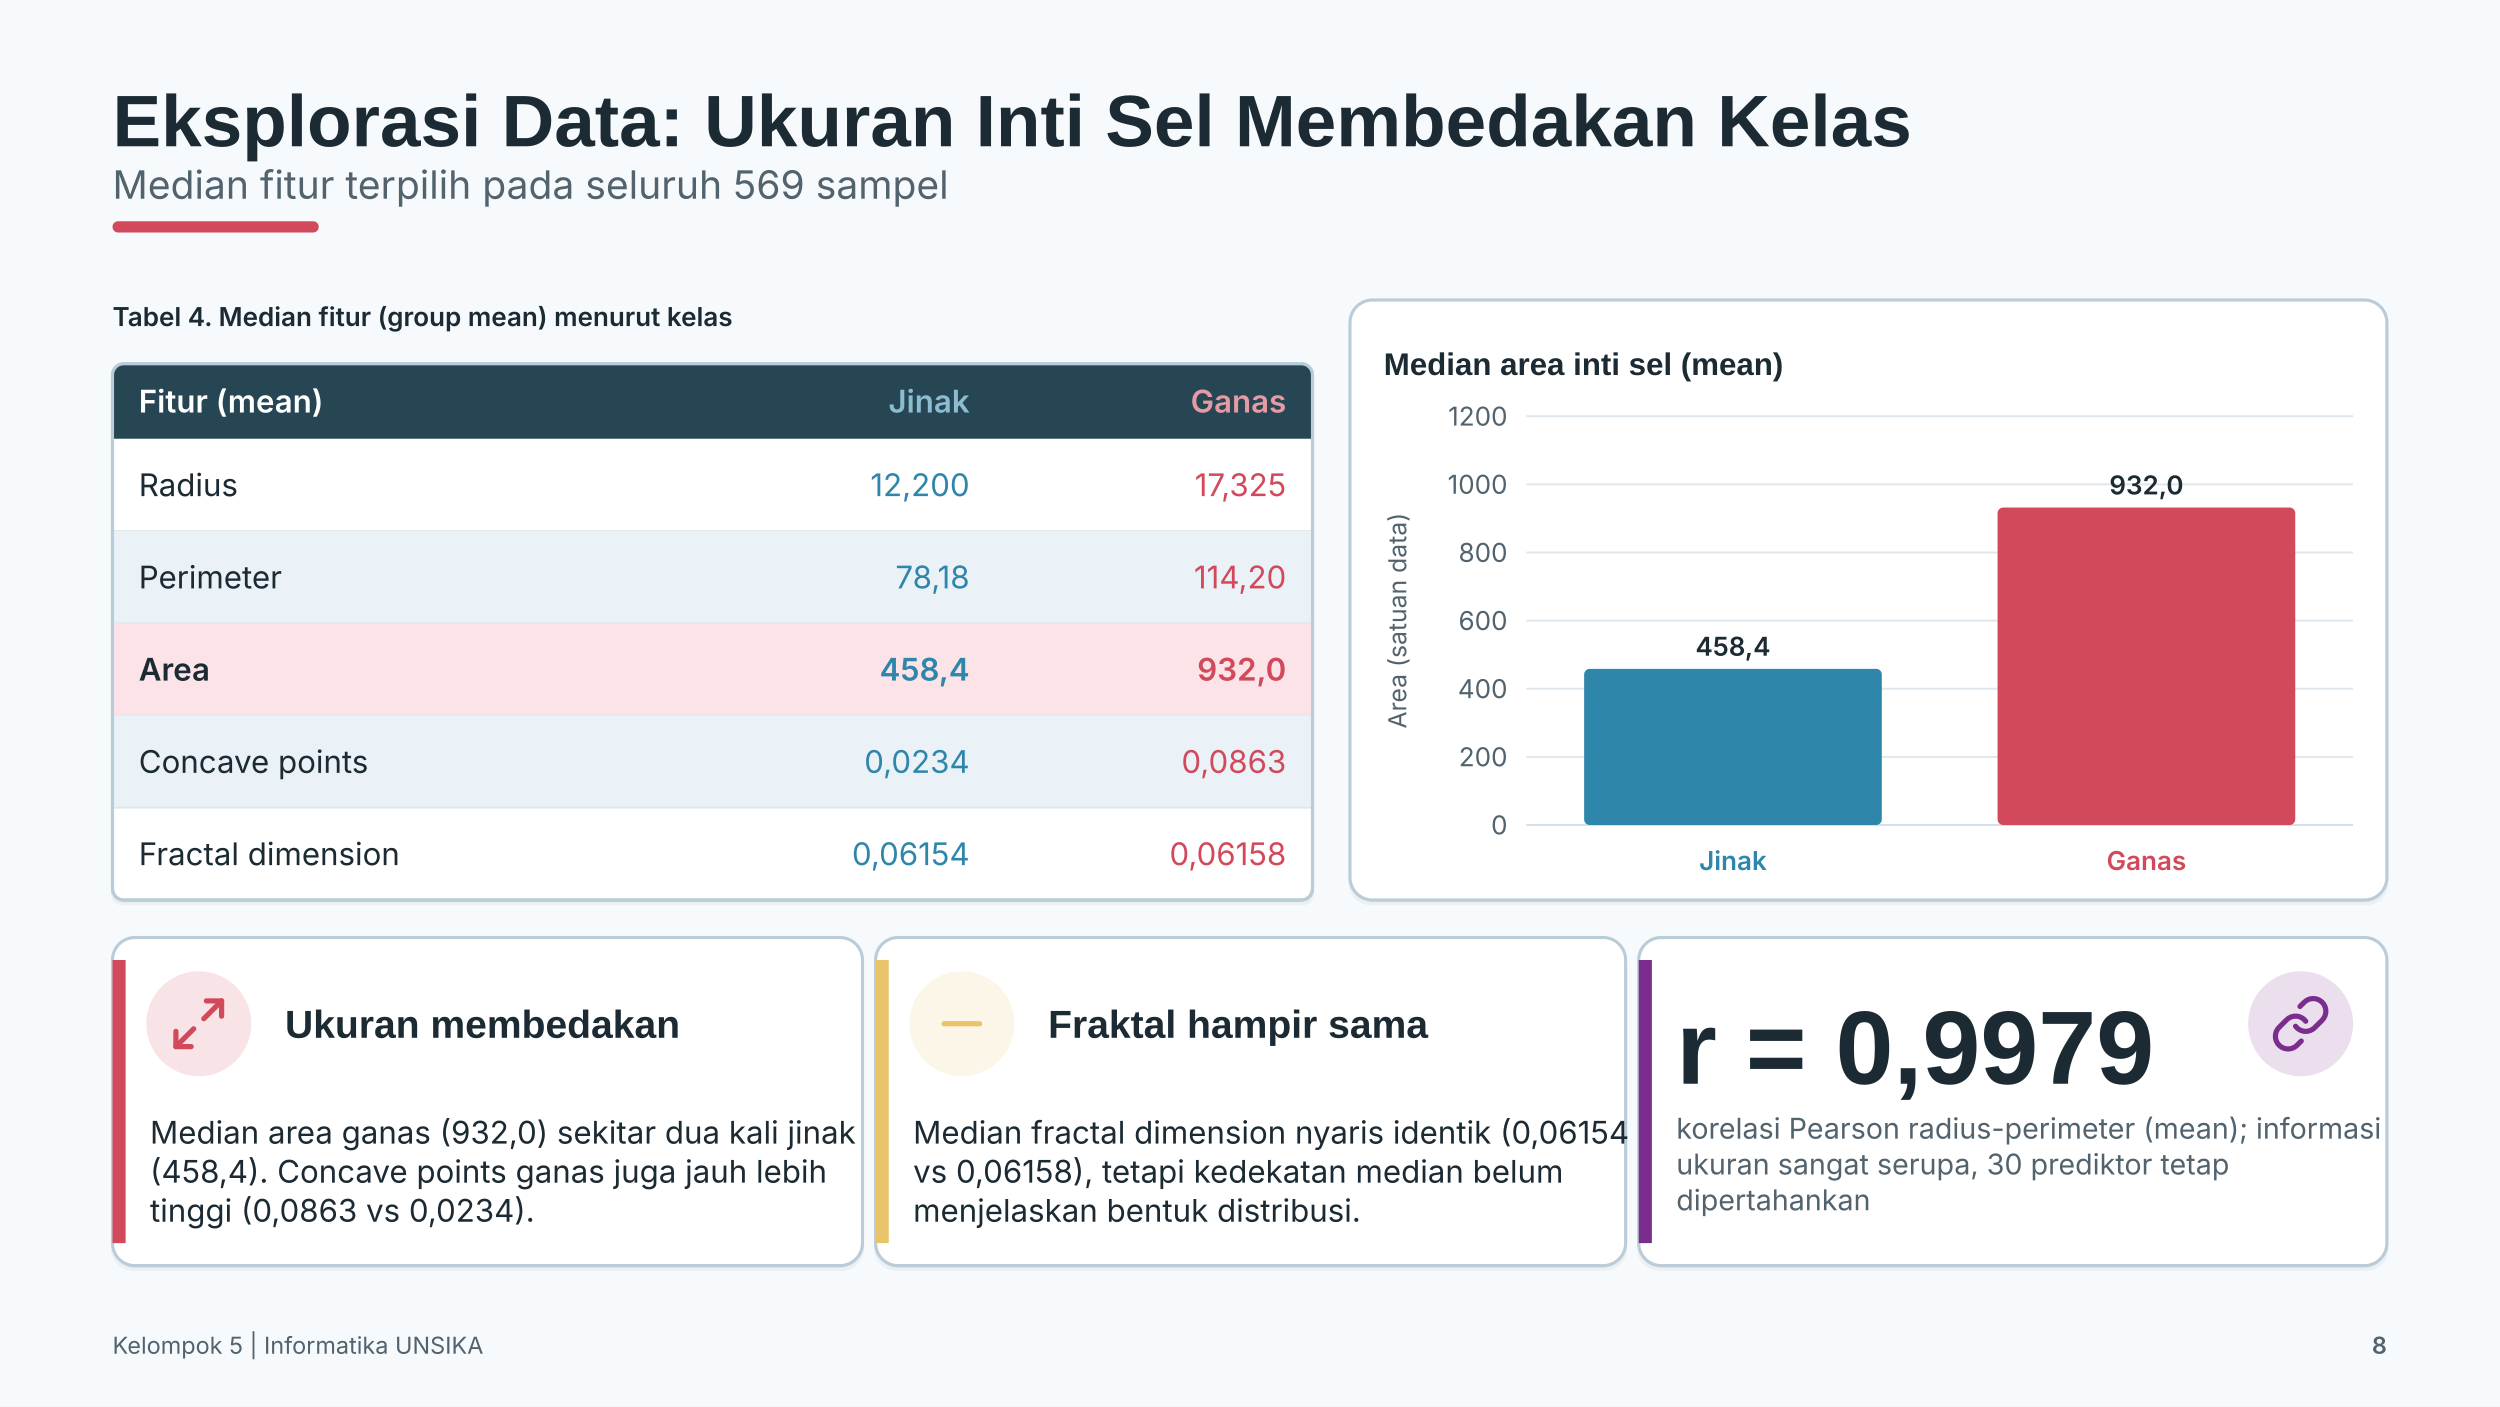
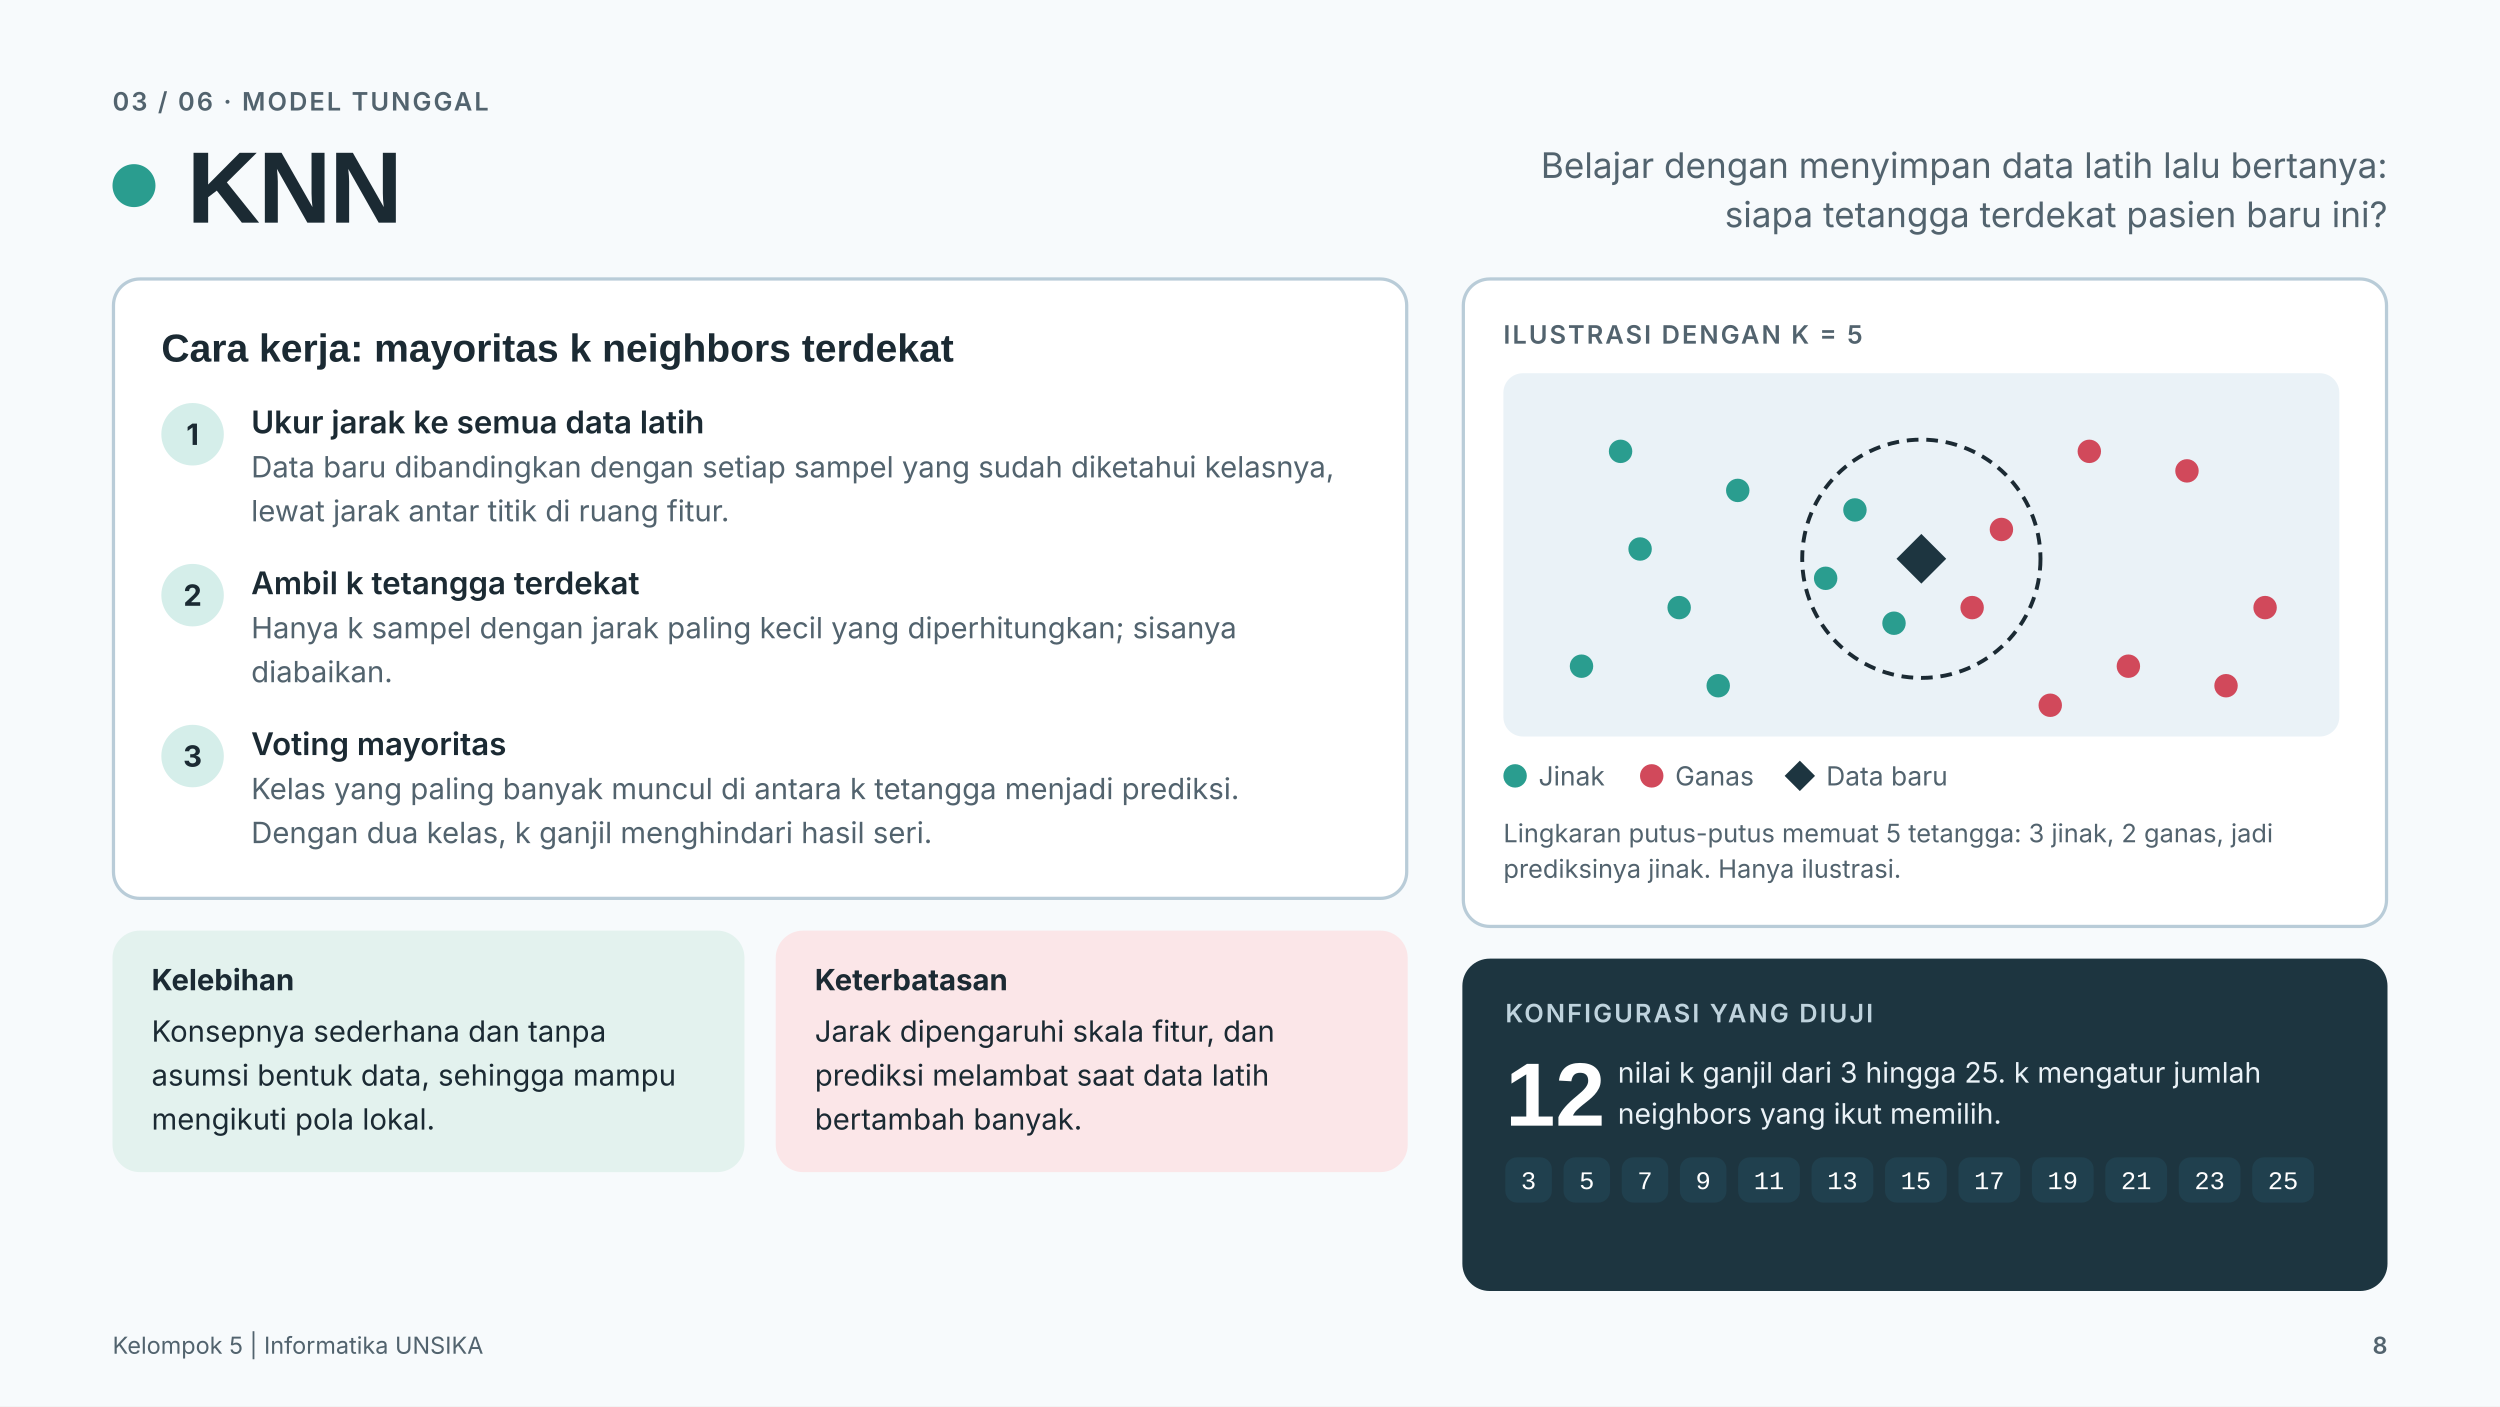
<svg xmlns="http://www.w3.org/2000/svg" width="1333.33" height="750.00" viewBox="0 0 1333.33 750.00">
-   <rect x="0.00" y="0.00" width="1333.33" height="750.00" fill="#F7FAFC" />
-   <text x="60.00" y="78.00" font-family="'Poppins','Calibri',Arial,sans-serif" font-size="38.89" font-weight="700" fill="#1B2A33">Eksplorasi Data: Ukuran Inti Sel Membedakan Kelas</text>
-   <text x="60.00" y="106.00" font-family="'Inter','Calibri',Arial,sans-serif" font-size="20.83" font-weight="400" fill="#52636E">Median fitur terpilih pada seluruh 569 sampel</text>
-   <rect x="60.00" y="118.00" width="110.00" height="6.00" fill="#D1495B" rx="3.00" />
-   <text x="60.00" y="173.89" font-family="'Inter','Calibri',Arial,sans-serif" font-size="13.89" font-weight="600" fill="#1B2A33">Tabel 4. Median fitur (group mean) menurut kelas</text>
-   <clipPath id="tbl60_160">
-     <rect x="60.00" y="194.00" width="640.00" height="286.00" rx="6" />
-   </clipPath>
-   <rect x="59.20" y="196.80" width="641.60" height="286.00" fill="#1B2A33" fill-opacity="0.045" rx="6.00" />
-   <rect x="60.00" y="195.20" width="640.00" height="286.00" fill="#1B2A33" fill-opacity="0.05" rx="6.00" />
-   <rect x="60.00" y="194.00" width="640.00" height="286.00" fill="#FFFFFF" rx="6.00" stroke="#B9CCD8" stroke-width="1.67" />
-   <g clip-path="url(#tbl60_160)">
-     <rect x="60.00" y="194.00" width="640.00" height="40.00" fill="#264653" />
-     <text x="74.00" y="220.00" font-family="'Inter','Calibri',Arial,sans-serif" font-size="16.67" font-weight="600" fill="#FFFFFF">Fitur (mean)</text>
-     <text x="517.13" y="220.00" font-family="'Inter','Calibri',Arial,sans-serif" font-size="16.67" font-weight="600" fill="#8CBCD0" text-anchor="end">Jinak</text>
-     <text x="686.00" y="220.00" font-family="'Inter','Calibri',Arial,sans-serif" font-size="16.67" font-weight="600" fill="#E59AA4" text-anchor="end">Ganas</text>
-     <text x="74.00" y="264.60" font-family="'Inter','Calibri',Arial,sans-serif" font-size="16.67" font-weight="400" fill="#1B2A33">Radius</text>
-     <text x="517.13" y="264.60" font-family="'Inter','Calibri',Arial,sans-serif" font-size="16.67" font-weight="400" fill="#2E86AB" text-anchor="end">12,200</text>
-     <text x="686.00" y="264.60" font-family="'Inter','Calibri',Arial,sans-serif" font-size="16.67" font-weight="400" fill="#D1495B" text-anchor="end">17,325</text>
-     <line x1="60.00" y1="283.20" x2="700.00" y2="283.20" stroke="#D5E1E8" stroke-width="1.04" opacity="0.7" />
-     <rect x="60.00" y="283.20" width="640.00" height="49.20" fill="#EAF2F7" />
-     <text x="74.00" y="313.80" font-family="'Inter','Calibri',Arial,sans-serif" font-size="16.67" font-weight="400" fill="#1B2A33">Perimeter</text>
-     <text x="517.13" y="313.80" font-family="'Inter','Calibri',Arial,sans-serif" font-size="16.67" font-weight="400" fill="#2E86AB" text-anchor="end">78,18</text>
-     <text x="686.00" y="313.80" font-family="'Inter','Calibri',Arial,sans-serif" font-size="16.67" font-weight="400" fill="#D1495B" text-anchor="end">114,20</text>
-     <line x1="60.00" y1="332.40" x2="700.00" y2="332.40" stroke="#D5E1E8" stroke-width="1.04" opacity="0.7" />
-     <rect x="60.00" y="332.40" width="640.00" height="49.20" fill="#FBE3E7" />
-     <text x="74.00" y="363.00" font-family="'Inter','Calibri',Arial,sans-serif" font-size="16.67" font-weight="600" fill="#1B2A33">Area</text>
-     <text x="517.13" y="363.00" font-family="'Inter','Calibri',Arial,sans-serif" font-size="16.67" font-weight="600" fill="#2E86AB" text-anchor="end">458,4</text>
-     <text x="686.00" y="363.00" font-family="'Inter','Calibri',Arial,sans-serif" font-size="16.67" font-weight="600" fill="#D1495B" text-anchor="end">932,0</text>
-     <line x1="60.00" y1="381.60" x2="700.00" y2="381.60" stroke="#D5E1E8" stroke-width="1.04" opacity="0.7" />
-     <rect x="60.00" y="381.60" width="640.00" height="49.20" fill="#EAF2F7" />
-     <text x="74.00" y="412.20" font-family="'Inter','Calibri',Arial,sans-serif" font-size="16.67" font-weight="400" fill="#1B2A33">Concave points</text>
-     <text x="517.13" y="412.20" font-family="'Inter','Calibri',Arial,sans-serif" font-size="16.67" font-weight="400" fill="#2E86AB" text-anchor="end">0,0234</text>
-     <text x="686.00" y="412.20" font-family="'Inter','Calibri',Arial,sans-serif" font-size="16.67" font-weight="400" fill="#D1495B" text-anchor="end">0,0863</text>
-     <line x1="60.00" y1="430.80" x2="700.00" y2="430.80" stroke="#D5E1E8" stroke-width="1.04" opacity="0.7" />
-     <text x="74.00" y="461.40" font-family="'Inter','Calibri',Arial,sans-serif" font-size="16.67" font-weight="400" fill="#1B2A33">Fractal dimension</text>
-     <text x="517.13" y="461.40" font-family="'Inter','Calibri',Arial,sans-serif" font-size="16.67" font-weight="400" fill="#2E86AB" text-anchor="end">0,06154</text>
-     <text x="686.00" y="461.40" font-family="'Inter','Calibri',Arial,sans-serif" font-size="16.67" font-weight="400" fill="#D1495B" text-anchor="end">0,06158</text>
+   <rect x="0" y="0" width="1333.33" height="750" fill="#F7FAFC" />
+   <g transform="scale(1.041664)">
+     <text x="57.60" y="56.60" font-family="'Inter','Calibri',Arial,sans-serif" font-size="13.00" font-weight="600" fill="#52636E" letter-spacing="1.04">03 / 06 · MODEL TUNGGAL</text>
+     <circle cx="68.60" cy="95.04" r="11.00" fill="#2A9D8F" />
+     <text x="95.60" y="114.02" font-family="'Plus Jakarta Sans','Poppins','Calibri',Arial,sans-serif" font-size="52.00" font-weight="800" fill="#1B2A33" letter-spacing="-1.04">KNN</text>
+     <text x="1222.40" y="91.09" font-family="'Inter','Calibri',Arial,sans-serif" font-size="18.00" font-weight="400" fill="#52636E" text-anchor="end">Belajar dengan menyimpan data latih lalu bertanya:</text>
+     <text x="1222.40" y="116.29" font-family="'Inter','Calibri',Arial,sans-serif" font-size="18.00" font-weight="400" fill="#52636E" text-anchor="end">siapa tetangga terdekat pasien baru ini?</text>
+     <rect x="58.10" y="142.84" width="662.13" height="317.13" fill="#FFFFFF" rx="13.50" stroke="#B9CCD8" stroke-width="1.67" />
+     <text x="82.60" y="185.14" font-family="'Plus Jakarta Sans','Poppins','Calibri',Arial,sans-serif" font-size="20.00" font-weight="800" fill="#1B2A33">Cara kerja: mayoritas k neighbors terdekat</text>
+     <circle cx="98.60" cy="222.34" r="16.00" fill="#D5EEEA" />
+     <text x="98.60" y="227.80" font-family="'Inter','Calibri',Arial,sans-serif" font-size="15.00" font-weight="700" fill="#1B2A33" text-anchor="middle">1</text>
+     <text x="128.60" y="221.85" font-family="'Inter','Calibri',Arial,sans-serif" font-size="16.00" font-weight="600" fill="#1B2A33">Ukur jarak ke semua data latih</text>
+     <text x="128.60" y="244.42" font-family="'Inter','Calibri',Arial,sans-serif" font-size="15.00" font-weight="400" fill="#52636E">Data baru dibandingkan dengan setiap sampel yang sudah diketahui kelasnya,</text>
+     <text x="128.60" y="266.92" font-family="'Inter','Calibri',Arial,sans-serif" font-size="15.00" font-weight="400" fill="#52636E">lewat jarak antar titik di ruang fitur.</text>
+     <circle cx="98.60" cy="304.72" r="16.00" fill="#D5EEEA" />
+     <text x="98.60" y="310.17" font-family="'Inter','Calibri',Arial,sans-serif" font-size="15.00" font-weight="700" fill="#1B2A33" text-anchor="middle">2</text>
+     <text x="128.60" y="304.22" font-family="'Inter','Calibri',Arial,sans-serif" font-size="16.00" font-weight="600" fill="#1B2A33">Ambil k tetangga terdekat</text>
+     <text x="128.60" y="326.80" font-family="'Inter','Calibri',Arial,sans-serif" font-size="15.00" font-weight="400" fill="#52636E">Hanya k sampel dengan jarak paling kecil yang diperhitungkan; sisanya</text>
+     <text x="128.60" y="349.30" font-family="'Inter','Calibri',Arial,sans-serif" font-size="15.00" font-weight="400" fill="#52636E">diabaikan.</text>
+     <circle cx="98.60" cy="387.10" r="16.00" fill="#D5EEEA" />
+     <text x="98.60" y="392.55" font-family="'Inter','Calibri',Arial,sans-serif" font-size="15.00" font-weight="700" fill="#1B2A33" text-anchor="middle">3</text>
+     <text x="128.60" y="386.60" font-family="'Inter','Calibri',Arial,sans-serif" font-size="16.00" font-weight="600" fill="#1B2A33">Voting mayoritas</text>
+     <text x="128.60" y="409.17" font-family="'Inter','Calibri',Arial,sans-serif" font-size="15.00" font-weight="400" fill="#52636E">Kelas
+             yang paling banyak muncul di antara k tetangga menjadi prediksi.</text>
+     <text x="128.60" y="431.67" font-family="'Inter','Calibri',Arial,sans-serif" font-size="15.00" font-weight="400" fill="#52636E">Dengan
+             dua kelas, k ganjil menghindari hasil seri.</text>
+     <rect x="57.60" y="476.47" width="323.57" height="123.66" fill="#E3F2EE" rx="14.00" />
+     <text x="77.60" y="507.01" font-family="'Inter','Calibri',Arial,sans-serif" font-size="15.00" font-weight="700" fill="#1B2A33">Kelebihan</text>
+     <text x="77.60" y="533.34" font-family="'Inter','Calibri',Arial,sans-serif" font-size="15.00" font-weight="400" fill="#1B2A33">Konsepnya sederhana dan tanpa</text>
+     <text x="77.60" y="555.84" font-family="'Inter','Calibri',Arial,sans-serif" font-size="15.00" font-weight="400" fill="#1B2A33">asumsi bentuk data, sehingga mampu</text>
+     <text x="77.60" y="578.34" font-family="'Inter','Calibri',Arial,sans-serif" font-size="15.00" font-weight="400" fill="#1B2A33">mengikuti pola lokal.</text>
+     <rect x="397.17" y="476.47" width="323.57" height="123.66" fill="#FBE6E8" rx="14.00" />
+     <text x="417.17" y="507.01" font-family="'Inter','Calibri',Arial,sans-serif" font-size="15.00" font-weight="700" fill="#1B2A33">Keterbatasan</text>
+     <text x="417.17" y="533.34" font-family="'Inter','Calibri',Arial,sans-serif" font-size="15.00" font-weight="400" fill="#1B2A33">Jarak
+             dipengaruhi skala fitur, dan</text>
+     <text x="417.17" y="555.84" font-family="'Inter','Calibri',Arial,sans-serif" font-size="15.00" font-weight="400" fill="#1B2A33">prediksi
+             melambat saat data latih</text>
+     <text x="417.17" y="578.34" font-family="'Inter','Calibri',Arial,sans-serif" font-size="15.00" font-weight="400" fill="#1B2A33">bertambah banyak.</text>
+     <rect x="749.23" y="142.84" width="472.67" height="331.48" fill="#FFFFFF" rx="13.50" stroke="#B9CCD8" stroke-width="1.67" />
+     <text x="769.73" y="175.94" font-family="'Inter','Calibri',Arial,sans-serif" font-size="13.00" font-weight="600" fill="#52636E" letter-spacing="1.04">ILUSTRASI DENGAN K = 5</text>
+     <rect x="769.73" y="191.09" width="428.00" height="186.00" fill="#EAF2F7" rx="10.00" />
+     <circle cx="983.73" cy="286.09" r="61.00" fill="none" stroke="#1B2A33" stroke-width="2.00" stroke-dasharray="6 4" />
+     <circle cx="829.73" cy="231.09" r="6.00" fill="#2A9D8F" />
+     <circle cx="889.73" cy="251.09" r="6.00" fill="#2A9D8F" />
+     <circle cx="839.73" cy="281.09" r="6.00" fill="#2A9D8F" />
+     <circle cx="859.73" cy="311.09" r="6.00" fill="#2A9D8F" />
+     <circle cx="809.73" cy="341.09" r="6.00" fill="#2A9D8F" />
+     <circle cx="879.73" cy="351.09" r="6.00" fill="#2A9D8F" />
+     <circle cx="949.73" cy="261.09" r="6.00" fill="#2A9D8F" />
+     <circle cx="934.73" cy="296.09" r="6.00" fill="#2A9D8F" />
+     <circle cx="969.73" cy="319.09" r="6.00" fill="#2A9D8F" />
+     <circle cx="1024.73" cy="271.09" r="6.00" fill="#D1495B" />
+     <circle cx="1009.73" cy="311.09" r="6.00" fill="#D1495B" />
+     <circle cx="1119.73" cy="241.09" r="6.00" fill="#D1495B" />
+     <circle cx="1159.73" cy="311.09" r="6.00" fill="#D1495B" />
+     <circle cx="1089.73" cy="341.09" r="6.00" fill="#D1495B" />
+     <circle cx="1139.73" cy="351.09" r="6.00" fill="#D1495B" />
+     <circle cx="1069.73" cy="231.09" r="6.00" fill="#D1495B" />
+     <circle cx="1049.73" cy="361.09" r="6.00" fill="#D1495B" />
+     <rect x="974.73" y="277.09" width="18" height="18" fill="#1D3540" transform="rotate(45 983.73 286.09)" />
+     <circle cx="775.73" cy="397.25" r="6.00" fill="#2A9D8F" />
+     <text x="787.73" y="402.16" font-family="'Inter','Calibri',Arial,sans-serif" font-size="13.50" font-weight="400" fill="#52636E">Jinak</text>
+     <circle cx="845.68" cy="397.25" r="6.00" fill="#D1495B" />
+     <text x="857.68" y="402.16" font-family="'Inter','Calibri',Arial,sans-serif" font-size="13.50" font-weight="400" fill="#52636E">Ganas</text>
+     <rect x="916.01" y="391.75" width="11" height="11" fill="#1D3540" transform="rotate(45 921.51 397.25)" />
+     <text x="935.01" y="402.16" font-family="'Inter','Calibri',Arial,sans-serif" font-size="13.50" font-weight="400" fill="#52636E">Data baru</text>
+     <text x="769.73" y="431.25" font-family="'Inter','Calibri',Arial,sans-serif" font-size="13.00" font-weight="400" fill="#52636E">Lingkaran putus-putus memuat 5 tetangga: 3 jinak, 2
+             ganas, jadi</text>
+     <text x="769.73" y="449.45" font-family="'Inter','Calibri',Arial,sans-serif" font-size="13.00" font-weight="400" fill="#52636E">prediksinya jinak. Hanya ilustrasi.</text>
+     <rect x="748.73" y="490.82" width="473.67" height="170.18" fill="#1D3540" rx="14.00" />
+     <text x="770.73" y="523.42" font-family="'Inter','Calibri',Arial,sans-serif" font-size="13.00" font-weight="600" fill="#BFD3DD" letter-spacing="1.04">KONFIGURASI YANG DIUJI</text>
+     <text x="770.73" y="576.35" font-family="'Plus Jakarta Sans','Poppins','Calibri',Arial,sans-serif" font-size="46.00" font-weight="800" fill="#FFFFFF">12</text>
+     <text x="828.29" y="554.32" font-family="'Inter','Calibri',Arial,sans-serif" font-size="14.50" font-weight="400" fill="#EAF2F7">nilai k ganjil dari 3 hingga 25. k mengatur
+             jumlah</text>
+     <text x="828.29" y="575.35" font-family="'Inter','Calibri',Arial,sans-serif" font-size="14.50" font-weight="400" fill="#EAF2F7">neighbors yang ikut memilih.</text>
+     <rect x="770.73" y="592.56" width="23.80" height="23.16" fill="#20404E" rx="6.00" />
+     <text x="778.73" y="608.82" font-family="'JetBrains Mono','Consolas','Courier New',monospace" font-size="13.00" font-weight="500" fill="#FFFFFF">3</text>
+     <rect x="800.53" y="592.56" width="23.80" height="23.16" fill="#20404E" rx="6.00" />
+     <text x="808.53" y="608.82" font-family="'JetBrains Mono','Consolas','Courier New',monospace" font-size="13.00" font-weight="500" fill="#FFFFFF">5</text>
+     <rect x="830.33" y="592.56" width="23.80" height="23.16" fill="#20404E" rx="6.00" />
+     <text x="838.33" y="608.82" font-family="'JetBrains Mono','Consolas','Courier New',monospace" font-size="13.00" font-weight="500" fill="#FFFFFF">7</text>
+     <rect x="860.13" y="592.56" width="23.80" height="23.16" fill="#20404E" rx="6.00" />
+     <text x="868.13" y="608.82" font-family="'JetBrains Mono','Consolas','Courier New',monospace" font-size="13.00" font-weight="500" fill="#FFFFFF">9</text>
+     <rect x="889.93" y="592.56" width="31.60" height="23.16" fill="#20404E" rx="6.00" />
+     <text x="897.93" y="608.82" font-family="'JetBrains Mono','Consolas','Courier New',monospace" font-size="13.00" font-weight="500" fill="#FFFFFF">11</text>
+     <rect x="927.53" y="592.56" width="31.60" height="23.16" fill="#20404E" rx="6.00" />
+     <text x="935.53" y="608.82" font-family="'JetBrains Mono','Consolas','Courier New',monospace" font-size="13.00" font-weight="500" fill="#FFFFFF">13</text>
+     <rect x="965.13" y="592.56" width="31.60" height="23.16" fill="#20404E" rx="6.00" />
+     <text x="973.13" y="608.82" font-family="'JetBrains Mono','Consolas','Courier New',monospace" font-size="13.00" font-weight="500" fill="#FFFFFF">15</text>
+     <rect x="1002.73" y="592.56" width="31.60" height="23.16" fill="#20404E" rx="6.00" />
+     <text x="1010.73" y="608.82" font-family="'JetBrains Mono','Consolas','Courier New',monospace" font-size="13.00" font-weight="500" fill="#FFFFFF">17</text>
+     <rect x="1040.33" y="592.56" width="31.60" height="23.16" fill="#20404E" rx="6.00" />
+     <text x="1048.33" y="608.82" font-family="'JetBrains Mono','Consolas','Courier New',monospace" font-size="13.00" font-weight="500" fill="#FFFFFF">19</text>
+     <rect x="1077.93" y="592.56" width="31.60" height="23.16" fill="#20404E" rx="6.00" />
+     <text x="1085.93" y="608.82" font-family="'JetBrains Mono','Consolas','Courier New',monospace" font-size="13.00" font-weight="500" fill="#FFFFFF">21</text>
+     <rect x="1115.53" y="592.56" width="31.60" height="23.16" fill="#20404E" rx="6.00" />
+     <text x="1123.53" y="608.82" font-family="'JetBrains Mono','Consolas','Courier New',monospace" font-size="13.00" font-weight="500" fill="#FFFFFF">23</text>
+     <rect x="1153.13" y="592.56" width="31.60" height="23.16" fill="#20404E" rx="6.00" />
+     <text x="1161.13" y="608.82" font-family="'JetBrains Mono','Consolas','Courier New',monospace" font-size="13.00" font-weight="500" fill="#FFFFFF">25</text>
+     <text x="57.60" y="693.12" font-family="'Inter','Calibri',Arial,sans-serif" font-size="12.00" font-weight="400" fill="#52636E">Kelompok
+             5 | Informatika UNSIKA</text>
+     <text x="1222.40" y="693.12" font-family="'Inter','Calibri',Arial,sans-serif" font-size="12.00" font-weight="600" fill="#52636E" text-anchor="end">8</text>
  </g>
-   <rect x="60.00" y="194.00" width="640.00" height="286.00" fill="none" rx="6.00" stroke="#B9CCD8" stroke-width="1.67" />
-   <rect x="719.20" y="162.80" width="554.60" height="320.00" fill="#1B2A33" fill-opacity="0.045" rx="12.00" />
-   <rect x="720.00" y="161.20" width="553.00" height="320.00" fill="#1B2A33" fill-opacity="0.05" rx="12.00" />
-   <rect x="720.00" y="160.00" width="553.00" height="320.00" fill="#FFFFFF" rx="12.00" stroke="#B9CCD8" stroke-width="1.67" />
-   <text x="738.00" y="200.00" font-family="'Poppins','Calibri',Arial,sans-serif" font-size="16.67" font-weight="600" fill="#1B2A33">Median area inti sel (mean)</text>
-   <line x1="814.00" y1="440.00" x2="1255.00" y2="440.00" stroke="#D5E1E8" stroke-width="1.04" opacity="1" />
-   <text x="804.00" y="445.00" font-family="'Inter','Calibri',Arial,sans-serif" font-size="13.89" font-weight="400" fill="#52636E" text-anchor="end">0</text>
-   <line x1="814.00" y1="403.67" x2="1255.00" y2="403.67" stroke="#D5E1E8" stroke-width="1.04" opacity="0.8" />
-   <text x="804.00" y="408.67" font-family="'Inter','Calibri',Arial,sans-serif" font-size="13.89" font-weight="400" fill="#52636E" text-anchor="end">200</text>
-   <line x1="814.00" y1="367.33" x2="1255.00" y2="367.33" stroke="#D5E1E8" stroke-width="1.04" opacity="0.8" />
-   <text x="804.00" y="372.33" font-family="'Inter','Calibri',Arial,sans-serif" font-size="13.89" font-weight="400" fill="#52636E" text-anchor="end">400</text>
-   <line x1="814.00" y1="331.00" x2="1255.00" y2="331.00" stroke="#D5E1E8" stroke-width="1.04" opacity="0.8" />
-   <text x="804.00" y="336.00" font-family="'Inter','Calibri',Arial,sans-serif" font-size="13.89" font-weight="400" fill="#52636E" text-anchor="end">600</text>
-   <line x1="814.00" y1="294.67" x2="1255.00" y2="294.67" stroke="#D5E1E8" stroke-width="1.04" opacity="0.8" />
-   <text x="804.00" y="299.67" font-family="'Inter','Calibri',Arial,sans-serif" font-size="13.89" font-weight="400" fill="#52636E" text-anchor="end">800</text>
-   <line x1="814.00" y1="258.33" x2="1255.00" y2="258.33" stroke="#D5E1E8" stroke-width="1.04" opacity="0.8" />
-   <text x="804.00" y="263.33" font-family="'Inter','Calibri',Arial,sans-serif" font-size="13.89" font-weight="400" fill="#52636E" text-anchor="end">1000</text>
-   <line x1="814.00" y1="222.00" x2="1255.00" y2="222.00" stroke="#D5E1E8" stroke-width="1.04" opacity="0.8" />
-   <text x="804.00" y="227.00" font-family="'Inter','Calibri',Arial,sans-serif" font-size="13.89" font-weight="400" fill="#52636E" text-anchor="end">1200</text>
-   <text transform="translate(750.00,331.00) rotate(-90)" text-anchor="middle" font-family="'Inter','Calibri',Arial,sans-serif" font-size="13.19" fill="#52636E">Area (satuan data)</text>
-   <rect x="844.87" y="356.72" width="158.76" height="83.28" fill="#2E86AB" rx="3.00" />
-   <text x="924.25" y="349.72" font-family="'Inter','Calibri',Arial,sans-serif" font-size="13.89" font-weight="600" fill="#1B2A33" text-anchor="middle">458,4</text>
-   <text x="924.25" y="464.00" font-family="'Inter','Calibri',Arial,sans-serif" font-size="13.89" font-weight="600" fill="#2E86AB" text-anchor="middle">Jinak</text>
-   <rect x="1065.37" y="270.69" width="158.76" height="169.31" fill="#D1495B" rx="3.00" />
-   <text x="1144.75" y="263.69" font-family="'Inter','Calibri',Arial,sans-serif" font-size="13.89" font-weight="600" fill="#1B2A33" text-anchor="middle">932,0</text>
-   <text x="1144.75" y="464.00" font-family="'Inter','Calibri',Arial,sans-serif" font-size="13.89" font-weight="600" fill="#D1495B" text-anchor="middle">Ganas</text>
-   <rect x="59.20" y="502.80" width="401.60" height="175.00" fill="#1B2A33" fill-opacity="0.045" rx="12.00" />
-   <rect x="60.00" y="501.20" width="400.00" height="175.00" fill="#1B2A33" fill-opacity="0.05" rx="12.00" />
-   <rect x="60.00" y="500.00" width="400.00" height="175.00" fill="#FFFFFF" rx="12.00" stroke="#B9CCD8" stroke-width="1.67" />
-   <rect x="60.00" y="512.00" width="7.00" height="151.00" fill="#D1495B" />
-   <circle cx="106.00" cy="546.00" r="28.00" fill="#D1495B" fill-opacity="0.15" />
-   <g transform="translate(89.76,529.76) scale(1.3533)" fill="none" stroke="#D1495B" stroke-width="2.053" stroke-linecap="round" stroke-linejoin="round">
-     <polyline points="15 3 21 3 21 9" />
-     <polyline points="9 21 3 21 3 15" />
-     <line x1="21" x2="14" y1="3" y2="10" />
-     <line x1="3" x2="10" y1="21" y2="14" />
-   </g>
-   <text x="152.00" y="553.50" font-family="'Poppins','Calibri',Arial,sans-serif" font-size="20.83" font-weight="600" fill="#1B2A33">Ukuran membedakan</text>
-   <text x="80.00" y="609.92" font-family="'Inter','Calibri',Arial,sans-serif" font-size="16.67" font-weight="400" fill="#1B2A33">Median area ganas (932,0) sekitar dua kali jinak</text>
-   <text x="80.00" y="630.75" font-family="'Inter','Calibri',Arial,sans-serif" font-size="16.67" font-weight="400" fill="#1B2A33">(458,4). Concave points ganas juga jauh lebih</text>
-   <text x="80.00" y="651.58" font-family="'Inter','Calibri',Arial,sans-serif" font-size="16.67" font-weight="400" fill="#1B2A33">tinggi (0,0863 vs 0,0234).</text>
-   <rect x="466.20" y="502.80" width="401.60" height="175.00" fill="#1B2A33" fill-opacity="0.045" rx="12.00" />
-   <rect x="467.00" y="501.20" width="400.00" height="175.00" fill="#1B2A33" fill-opacity="0.05" rx="12.00" />
-   <rect x="467.00" y="500.00" width="400.00" height="175.00" fill="#FFFFFF" rx="12.00" stroke="#B9CCD8" stroke-width="1.67" />
-   <rect x="467.00" y="512.00" width="7.00" height="151.00" fill="#E9C46A" />
-   <circle cx="513.00" cy="546.00" r="28.00" fill="#E9C46A" fill-opacity="0.15" />
-   <g transform="translate(496.76,529.76) scale(1.3533)" fill="none" stroke="#E9C46A" stroke-width="2.053" stroke-linecap="round" stroke-linejoin="round">
-     <path d="M5 12h14" />
-   </g>
-   <text x="559.00" y="553.50" font-family="'Poppins','Calibri',Arial,sans-serif" font-size="20.83" font-weight="600" fill="#1B2A33">Fraktal hampir sama</text>
-   <text x="487.00" y="609.92" font-family="'Inter','Calibri',Arial,sans-serif" font-size="16.67" font-weight="400" fill="#1B2A33">Median fractal dimension nyaris identik (0,06154</text>
-   <text x="487.00" y="630.75" font-family="'Inter','Calibri',Arial,sans-serif" font-size="16.67" font-weight="400" fill="#1B2A33">vs 0,06158), tetapi kedekatan median belum</text>
-   <text x="487.00" y="651.58" font-family="'Inter','Calibri',Arial,sans-serif" font-size="16.67" font-weight="400" fill="#1B2A33">menjelaskan bentuk distribusi.</text>
-   <rect x="873.20" y="502.80" width="400.60" height="175.00" fill="#1B2A33" fill-opacity="0.045" rx="12.00" />
-   <rect x="874.00" y="501.20" width="399.00" height="175.00" fill="#1B2A33" fill-opacity="0.05" rx="12.00" />
-   <rect x="874.00" y="500.00" width="399.00" height="175.00" fill="#FFFFFF" rx="12.00" stroke="#B9CCD8" stroke-width="1.67" />
-   <rect x="874.00" y="512.00" width="7.00" height="151.00" fill="#7B2D8E" />
-   <circle cx="1227.00" cy="546.00" r="28.00" fill="#7B2D8E" fill-opacity="0.15" />
-   <g transform="translate(1210.76,529.76) scale(1.3533)" fill="none" stroke="#7B2D8E" stroke-width="2.053" stroke-linecap="round" stroke-linejoin="round">
-     <path d="M10 13a5 5 0 0 0 7.54.54l3-3a5 5 0 0 0-7.07-7.07l-1.72 1.71" />
-     <path d="M14 11a5 5 0 0 0-7.54-.54l-3 3a5 5 0 0 0 7.07 7.07l1.71-1.71" />
-   </g>
-   <text x="894.00" y="578.00" font-family="'Poppins','Calibri',Arial,sans-serif" font-size="55.56" font-weight="700" fill="#1B2A33">r = 0,9979</text>
-   <text x="894.00" y="607.28" font-family="'Inter','Calibri',Arial,sans-serif" font-size="15.28" font-weight="400" fill="#52636E">korelasi Pearson radius-perimeter (mean); informasi</text>
-   <text x="894.00" y="626.38" font-family="'Inter','Calibri',Arial,sans-serif" font-size="15.28" font-weight="400" fill="#52636E">ukuran sangat serupa, 30 prediktor tetap</text>
-   <text x="894.00" y="645.47" font-family="'Inter','Calibri',Arial,sans-serif" font-size="15.28" font-weight="400" fill="#52636E">dipertahankan</text>
-   <text x="60.00" y="722.00" font-family="'Inter','Calibri',Arial,sans-serif" font-size="12.50" font-weight="400" fill="#52636E">Kelompok 5 | Informatika UNSIKA</text>
-   <text x="1273.00" y="722.00" font-family="'Inter','Calibri',Arial,sans-serif" font-size="12.50" font-weight="600" fill="#52636E" text-anchor="end">8</text>
</svg>
